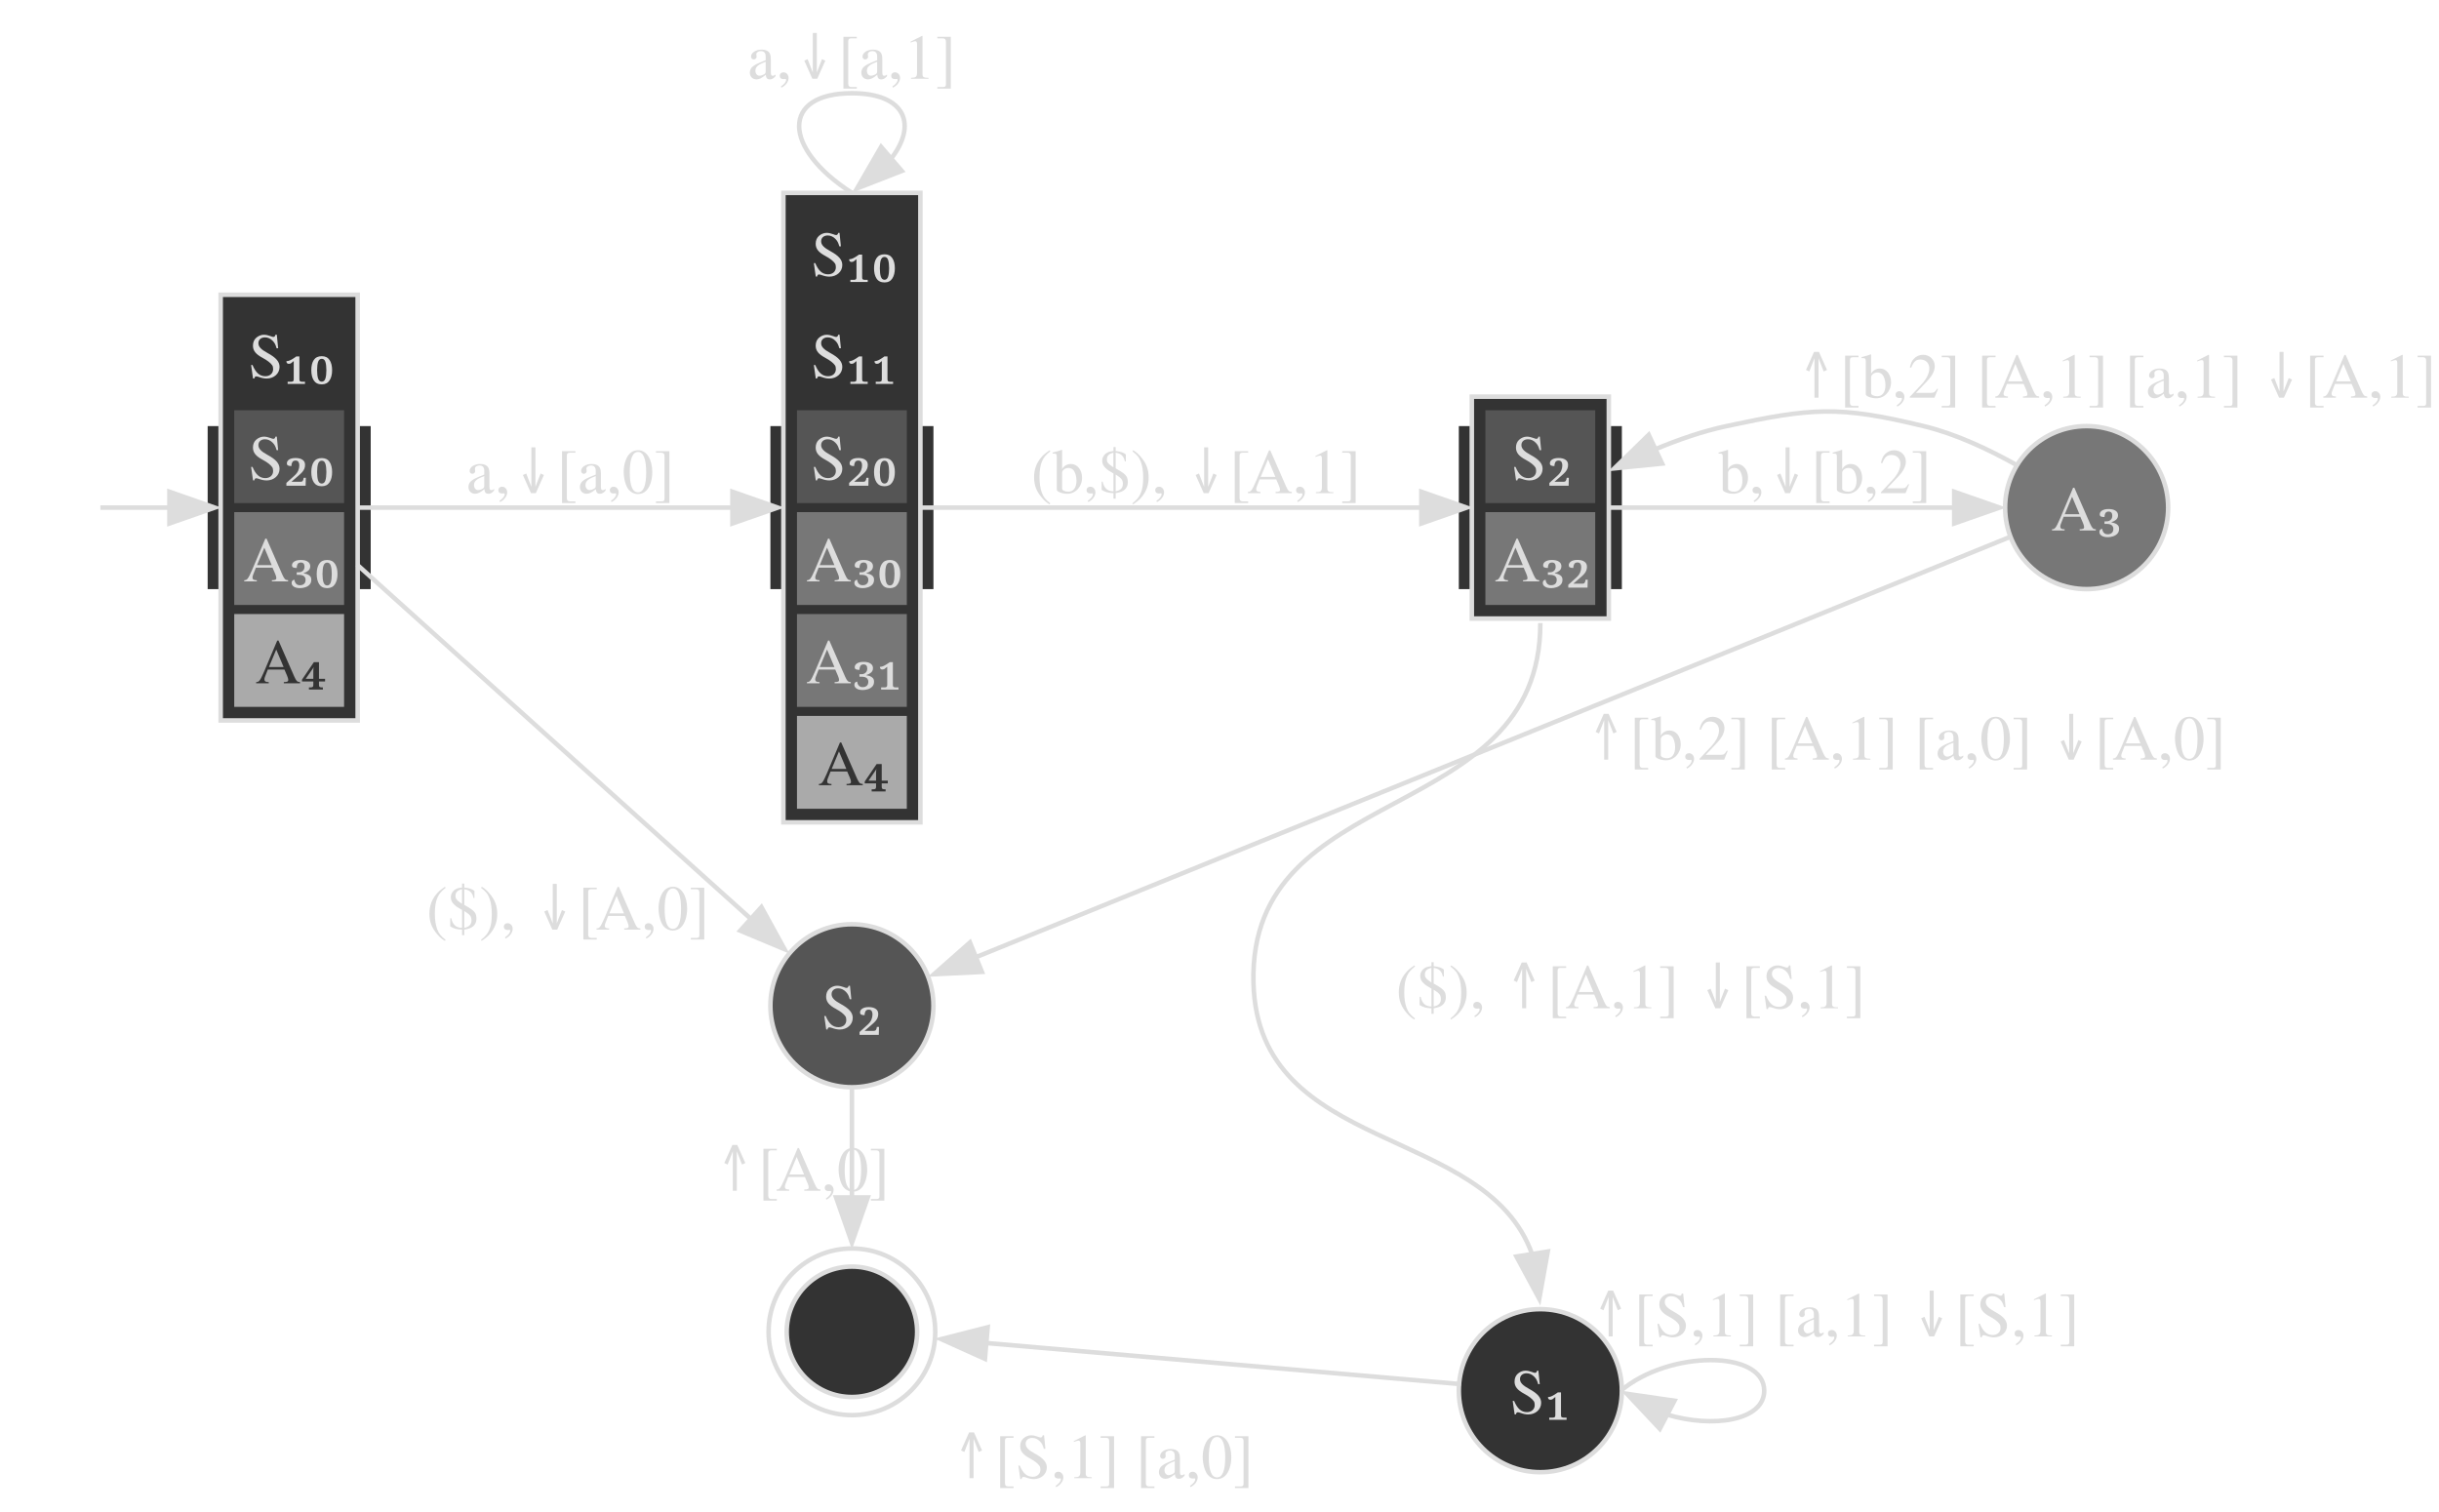
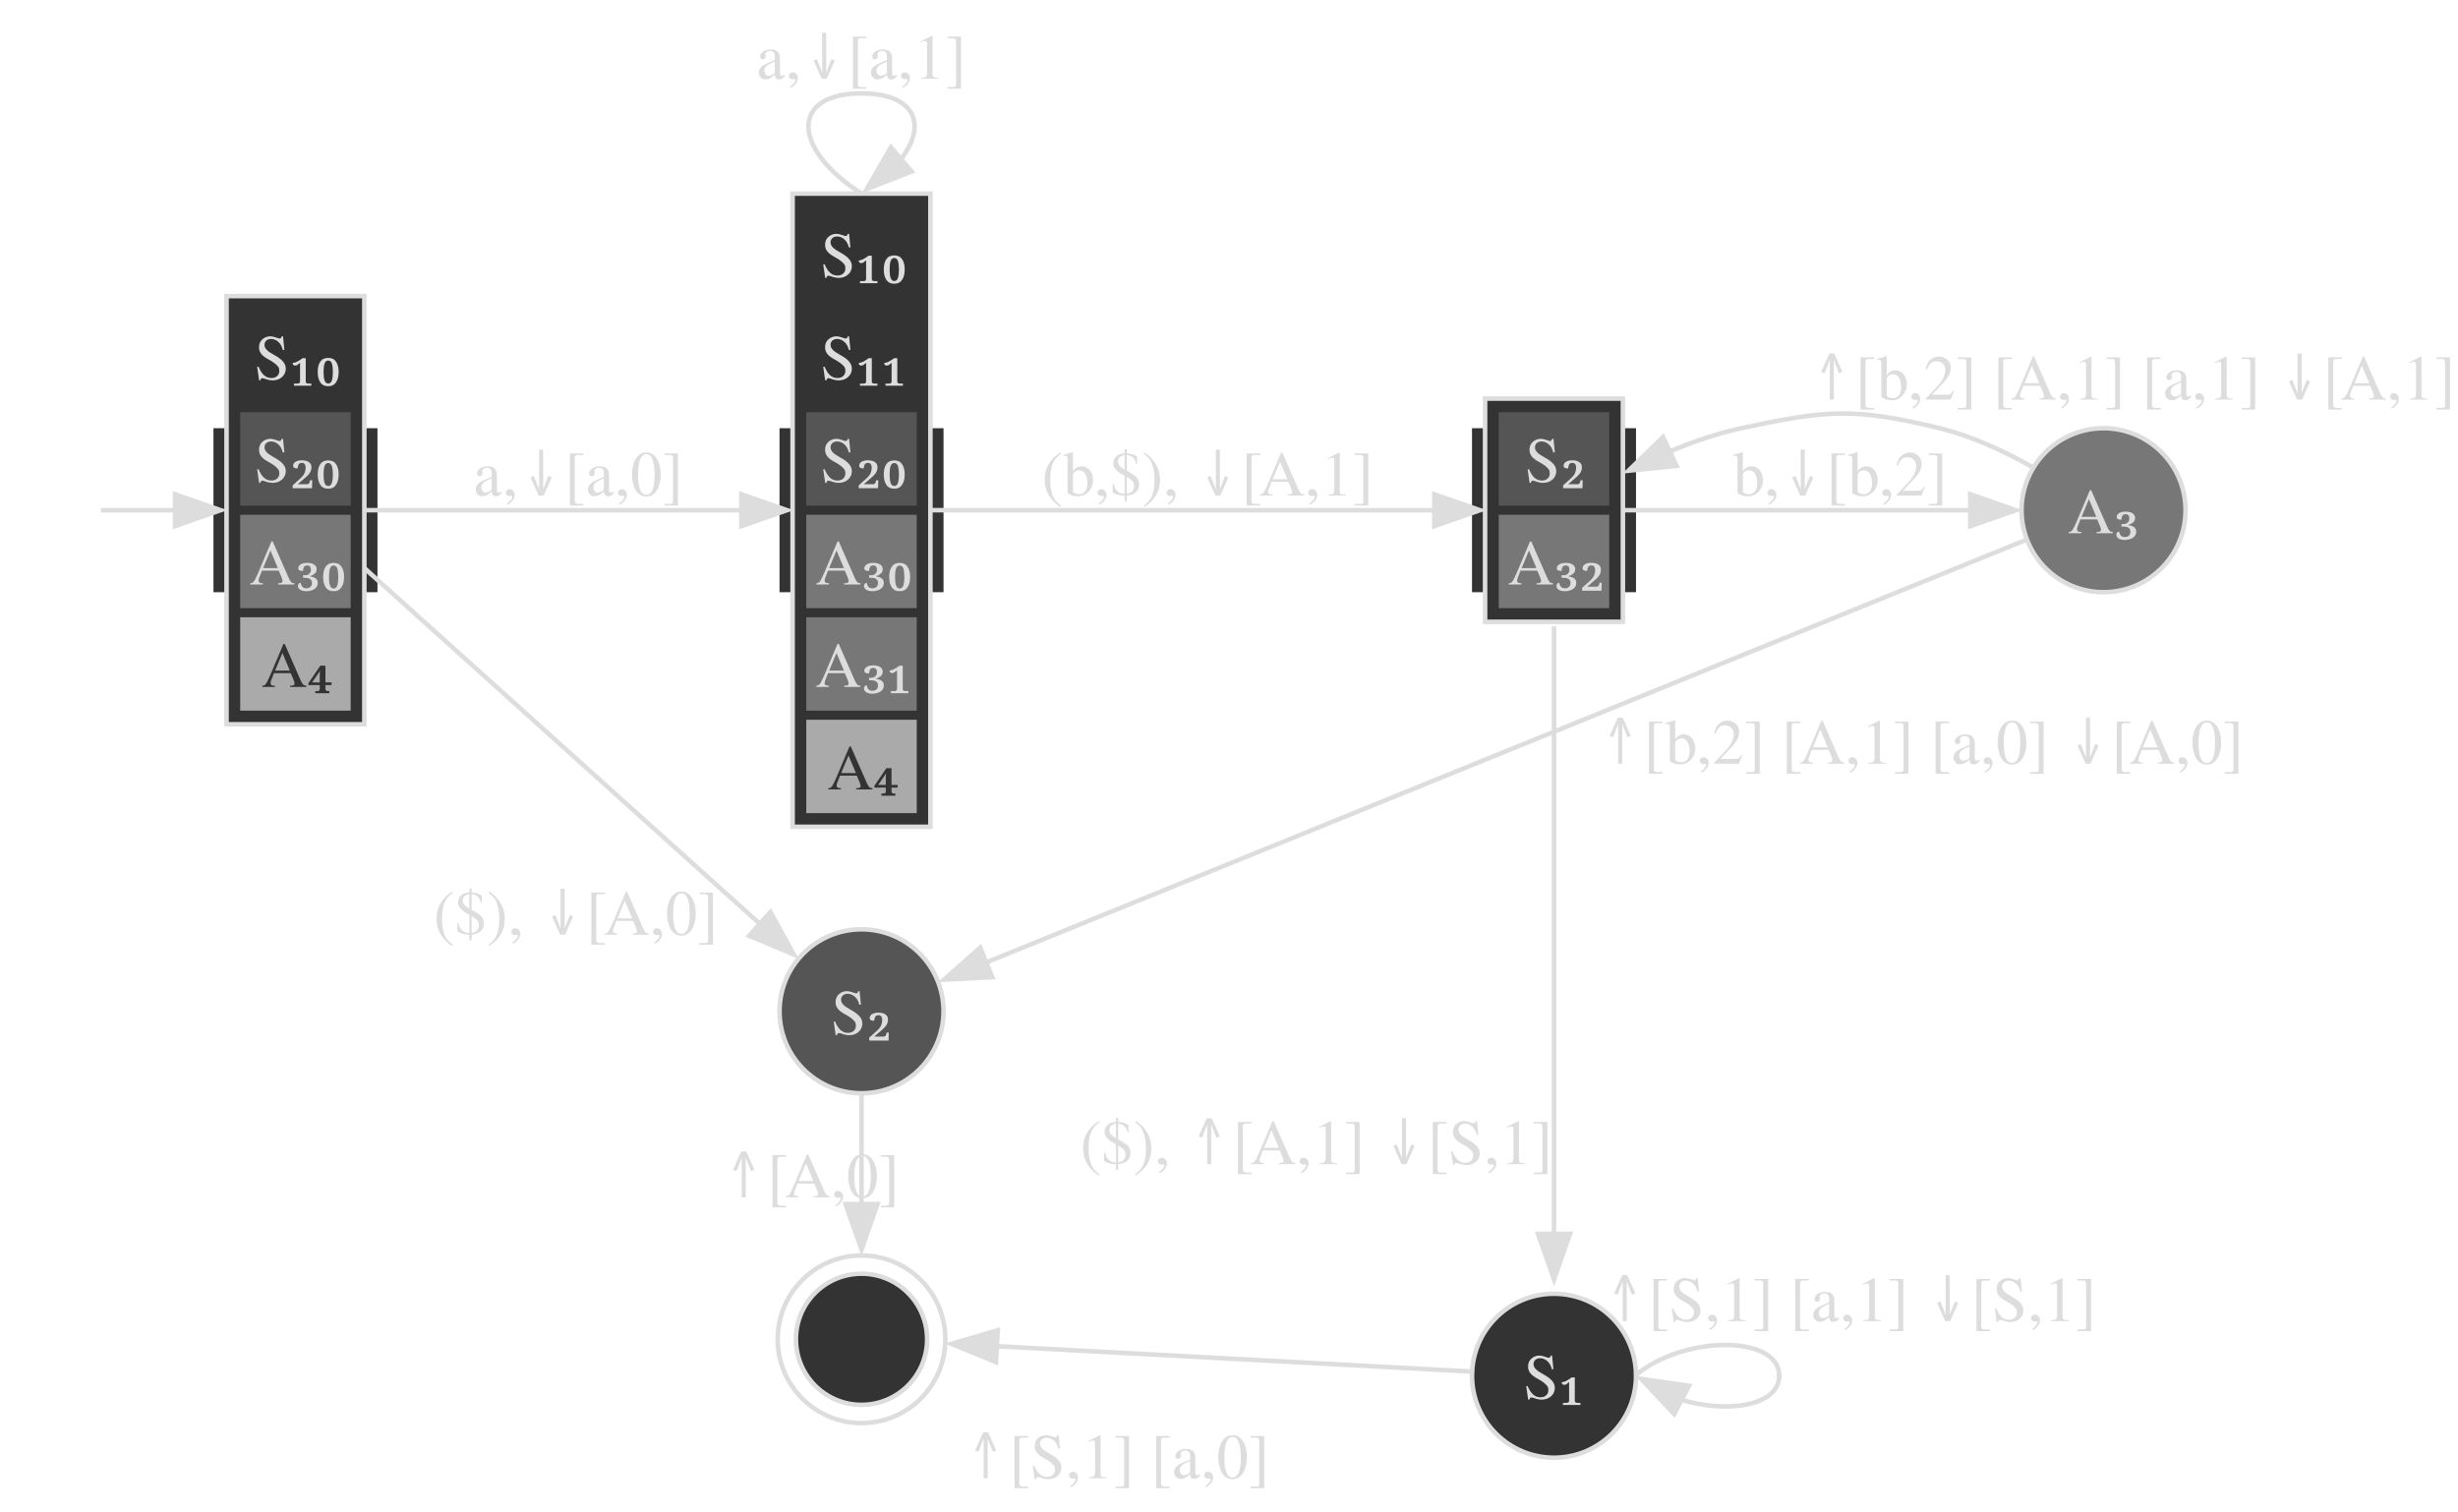
- <svg xmlns="http://www.w3.org/2000/svg" width="539pt" height="334pt" viewBox="0.00 0.00 538.52 333.52">
-   <g id="graph0" class="graph" transform="scale(1 1) rotate(0) translate(4 329.52)">
+ <svg xmlns="http://www.w3.org/2000/svg" width="540pt" height="332pt" viewBox="0.00 0.00 539.52 331.71">
+   <g id="graph0" class="graph" transform="scale(1 1) rotate(0) translate(4 327.71)">
    <g id="node1" class="node">
</g>
    <g id="node6" class="node">
-       <polygon fill="#333333" stroke="none" points="77.85,-235.52 41.85,-235.52 41.85,-199.52 77.85,-199.52 77.85,-235.52" />
-       <polygon fill="#333333" stroke="none" points="44.72,-170.52 44.72,-264.52 74.97,-264.52 74.97,-170.52 44.72,-170.52" />
-       <text text-anchor="start" x="50.85" y="-246.22" font-family="Times,serif" font-size="14.00" fill="#dddddd">S₁₀</text>
-       <polygon fill="#555555" stroke="none" points="47.72,-218.52 47.72,-239.02 71.97,-239.02 71.97,-218.52 47.72,-218.52" />
-       <text text-anchor="start" x="50.85" y="-223.72" font-family="Times,serif" font-size="14.00" fill="#dddddd">S₂₀</text>
-       <polygon fill="#777777" stroke="none" points="47.72,-196.02 47.72,-216.52 71.97,-216.52 71.97,-196.02 47.72,-196.02" />
-       <text text-anchor="start" x="49.72" y="-201.22" font-family="Times,serif" font-size="14.00" fill="#dddddd">A₃₀</text>
-       <polygon fill="#aaaaaa" stroke="none" points="47.72,-173.52 47.72,-194.02 71.97,-194.02 71.97,-173.52 47.72,-173.52" />
-       <text text-anchor="start" x="52.35" y="-178.72" font-family="Times,serif" font-size="14.00" fill="#333333">A₄</text>
-       <polygon fill="none" stroke="#dddddd" points="44.72,-170.52 44.72,-264.52 74.97,-264.52 74.97,-170.52 44.72,-170.52" />
+       <polygon fill="#333333" stroke="none" points="78.85,-233.71 42.85,-233.71 42.85,-197.71 78.85,-197.71 78.85,-233.71" />
+       <polygon fill="#333333" stroke="none" points="45.72,-168.71 45.72,-262.71 75.97,-262.71 75.97,-168.71 45.72,-168.71" />
+       <text text-anchor="start" x="51.85" y="-244.41" font-family="Times,serif" font-size="14.00" fill="#dddddd">S₁₀</text>
+       <polygon fill="#555555" stroke="none" points="48.72,-216.71 48.72,-237.21 72.97,-237.21 72.97,-216.71 48.72,-216.71" />
+       <text text-anchor="start" x="51.85" y="-221.91" font-family="Times,serif" font-size="14.00" fill="#dddddd">S₂₀</text>
+       <polygon fill="#777777" stroke="none" points="48.72,-194.21 48.72,-214.71 72.97,-214.71 72.97,-194.21 48.72,-194.21" />
+       <text text-anchor="start" x="50.72" y="-199.41" font-family="Times,serif" font-size="14.00" fill="#dddddd">A₃₀</text>
+       <polygon fill="#aaaaaa" stroke="none" points="48.72,-171.71 48.72,-192.21 72.97,-192.21 72.97,-171.71 48.72,-171.71" />
+       <text text-anchor="start" x="53.35" y="-176.91" font-family="Times,serif" font-size="14.00" fill="#333333">A₄</text>
+       <polygon fill="none" stroke="#dddddd" points="45.72,-168.71 45.72,-262.71 75.97,-262.71 75.97,-168.71 45.72,-168.71" />
    </g>
    <g id="edge1" class="edge">
-       <path fill="none" stroke="#dddddd" d="M18.16,-217.52C22.97,-217.52 28.3,-217.52 33.47,-217.52" />
-       <polygon fill="#dddddd" stroke="#dddddd" points="33.41,-221.02 43.41,-217.52 33.41,-214.02 33.41,-221.02" />
+       <path fill="none" stroke="#dddddd" d="M18.14,-215.71C23.26,-215.71 28.97,-215.71 34.48,-215.71" />
+       <polygon fill="#dddddd" stroke="#dddddd" points="34.4,-219.21 44.4,-215.71 34.4,-212.21 34.4,-219.21" />
    </g>
    <g id="node2" class="node">
-       <ellipse fill="#333333" stroke="#dddddd" cx="184.1" cy="-35.52" rx="14.4" ry="14.4" />
-       <ellipse fill="none" stroke="#dddddd" cx="184.1" cy="-35.52" rx="18.4" ry="18.4" />
+       <ellipse fill="#333333" stroke="#dddddd" cx="185.1" cy="-33.71" rx="14.4" ry="14.4" />
+       <ellipse fill="none" stroke="#dddddd" cx="185.1" cy="-33.71" rx="18.4" ry="18.4" />
    </g>
    <g id="node3" class="node">
-       <ellipse fill="#333333" stroke="#dddddd" cx="336.1" cy="-22.52" rx="18" ry="18" />
-       <text text-anchor="middle" x="336.1" y="-17.47" font-family="Times,serif" font-size="14.00" fill="#dddddd">S₁</text>
+       <ellipse fill="#333333" stroke="#dddddd" cx="337.1" cy="-25.71" rx="18" ry="18" />
+       <text text-anchor="middle" x="337.1" y="-20.66" font-family="Times,serif" font-size="14.00" fill="#dddddd">S₁</text>
    </g>
    <g id="edge8" class="edge">
-       <path fill="none" stroke="#dddddd" d="M318.55,-23.96C293.26,-26.15 244.7,-30.36 213.65,-33.05" />
-       <polygon fill="#dddddd" stroke="#dddddd" points="213.47,-29.55 203.81,-33.9 214.07,-36.52 213.47,-29.55" />
-       <text text-anchor="middle" x="239.18" y="-3.2" font-family="Times,serif" font-size="14.00" fill="#dddddd">↑[S,1] [a,0]</text>
+       <path fill="none" stroke="#dddddd" d="M319.55,-26.59C294.26,-27.94 245.7,-30.53 214.65,-32.19" />
+       <polygon fill="#dddddd" stroke="#dddddd" points="214.61,-28.69 204.81,-32.71 214.99,-35.68 214.61,-28.69" />
+       <text text-anchor="middle" x="241.02" y="-3.2" font-family="Times,serif" font-size="14.00" fill="#dddddd">↑[S,1] [a,0]</text>
    </g>
    <g id="edge7" class="edge">
-       <path fill="none" stroke="#dddddd" d="M353.89,-22.52C364.57,-31.52 385.53,-31.52 385.53,-22.52 385.53,-15.91 374.23,-14.16 363.99,-17.26" />
-       <polygon fill="#dddddd" stroke="#dddddd" points="362.48,-14.1 355.23,-21.82 365.72,-20.3 362.48,-14.1" />
-       <text text-anchor="middle" x="400.9" y="-34.5" font-family="Times,serif" font-size="14.00" fill="#dddddd"> ↑[S,1] [a,1] ↓[S,1]</text>
+       <path fill="none" stroke="#dddddd" d="M354.89,-25.71C365.57,-34.71 386.53,-34.71 386.53,-25.71 386.53,-19.1 375.23,-17.35 364.99,-20.44" />
+       <polygon fill="#dddddd" stroke="#dddddd" points="363.48,-17.28 356.23,-25.01 366.72,-23.49 363.48,-17.28" />
+       <text text-anchor="middle" x="401.9" y="-37.69" font-family="Times,serif" font-size="14.00" fill="#dddddd"> ↑[S,1] [a,1] ↓[S,1]</text>
    </g>
    <g id="node4" class="node">
-       <ellipse fill="#555555" stroke="#dddddd" cx="184.1" cy="-107.52" rx="18" ry="18" />
-       <text text-anchor="middle" x="184.1" y="-102.47" font-family="Times,serif" font-size="14.00" fill="#dddddd">S₂</text>
+       <ellipse fill="#555555" stroke="#dddddd" cx="185.1" cy="-105.71" rx="18" ry="18" />
+       <text text-anchor="middle" x="185.1" y="-100.66" font-family="Times,serif" font-size="14.00" fill="#dddddd">S₂</text>
    </g>
    <g id="edge9" class="edge">
-       <path fill="none" stroke="#dddddd" d="M184.1,-89.61C184.1,-82.17 184.1,-73.33 184.1,-64.98" />
-       <polygon fill="#dddddd" stroke="#dddddd" points="187.6,-65.2 184.1,-55.2 180.6,-65.2 187.6,-65.2" />
-       <text text-anchor="middle" x="172.85" y="-66.67" font-family="Times,serif" font-size="14.00" fill="#dddddd">↑[A,0]     </text>
+       <path fill="none" stroke="#dddddd" d="M185.1,-87.8C185.1,-80.35 185.1,-71.52 185.1,-63.17" />
+       <polygon fill="#dddddd" stroke="#dddddd" points="188.6,-63.39 185.1,-53.39 181.6,-63.39 188.6,-63.39" />
+       <text text-anchor="middle" x="173.85" y="-64.86" font-family="Times,serif" font-size="14.00" fill="#dddddd">↑[A,0]     </text>
    </g>
    <g id="node5" class="node">
-       <ellipse fill="#777777" stroke="#dddddd" cx="456.72" cy="-217.52" rx="18" ry="18" />
-       <text text-anchor="middle" x="456.72" y="-212.47" font-family="Times,serif" font-size="14.00" fill="#dddddd">A₃</text>
+       <ellipse fill="#777777" stroke="#dddddd" cx="457.72" cy="-215.71" rx="18" ry="18" />
+       <text text-anchor="middle" x="457.72" y="-210.66" font-family="Times,serif" font-size="14.00" fill="#dddddd">A₃</text>
    </g>
    <g id="edge12" class="edge">
-       <path fill="none" stroke="#dddddd" d="M439.96,-211.11C395.15,-192.9 266.74,-140.71 211.2,-118.13" />
-       <polygon fill="#dddddd" stroke="#dddddd" points="212.8,-115 202.22,-114.48 210.16,-121.49 212.8,-115" />
-       <text text-anchor="middle" x="416.58" y="-161.87" font-family="Times,serif" font-size="14.00" fill="#dddddd">↑[b,2] [A,1] [a,0] ↓[A,0]</text>
+       <path fill="none" stroke="#dddddd" d="M440.96,-209.3C396.15,-191.09 267.74,-138.9 212.2,-116.32" />
+       <polygon fill="#dddddd" stroke="#dddddd" points="213.8,-113.19 203.22,-112.67 211.16,-119.68 213.8,-113.19" />
+       <text text-anchor="middle" x="417.58" y="-160.06" font-family="Times,serif" font-size="14.00" fill="#dddddd">↑[b,2] [A,1] [a,0] ↓[A,0]</text>
    </g>
    <g id="node8" class="node">
-       <polygon fill="#333333" stroke="none" points="354.1,-235.52 318.1,-235.52 318.1,-199.52 354.1,-199.52 354.1,-235.52" />
-       <polygon fill="#333333" stroke="none" points="320.97,-193.02 320.97,-242.02 351.22,-242.02 351.22,-193.02 320.97,-193.02" />
-       <polygon fill="#555555" stroke="none" points="323.97,-218.52 323.97,-239.02 348.22,-239.02 348.22,-218.52 323.97,-218.52" />
-       <text text-anchor="start" x="329.72" y="-223.72" font-family="Times,serif" font-size="14.00" fill="#dddddd">S₂</text>
-       <polygon fill="#777777" stroke="none" points="323.97,-196.02 323.97,-216.52 348.22,-216.52 348.22,-196.02 323.97,-196.02" />
-       <text text-anchor="start" x="325.97" y="-201.22" font-family="Times,serif" font-size="14.00" fill="#dddddd">A₃₂</text>
-       <polygon fill="none" stroke="#dddddd" points="320.97,-193.02 320.97,-242.02 351.22,-242.02 351.22,-193.02 320.97,-193.02" />
+       <polygon fill="#333333" stroke="none" points="355.1,-233.71 319.1,-233.71 319.1,-197.71 355.1,-197.71 355.1,-233.71" />
+       <polygon fill="#333333" stroke="none" points="321.97,-191.21 321.97,-240.21 352.22,-240.21 352.22,-191.21 321.97,-191.21" />
+       <polygon fill="#555555" stroke="none" points="324.97,-216.71 324.97,-237.21 349.22,-237.21 349.22,-216.71 324.97,-216.71" />
+       <text text-anchor="start" x="330.72" y="-221.91" font-family="Times,serif" font-size="14.00" fill="#dddddd">S₂</text>
+       <polygon fill="#777777" stroke="none" points="324.97,-194.21 324.97,-214.71 349.22,-214.71 349.22,-194.21 324.97,-194.21" />
+       <text text-anchor="start" x="326.97" y="-199.41" font-family="Times,serif" font-size="14.00" fill="#dddddd">A₃₂</text>
+       <polygon fill="none" stroke="#dddddd" points="321.97,-191.21 321.97,-240.21 352.22,-240.21 352.22,-191.21 321.97,-191.21" />
    </g>
    <g id="edge11" class="edge">
-       <path fill="none" stroke="#dddddd" d="M441.34,-226.87C435.24,-230.31 427.89,-233.79 420.72,-235.52 401.93,-240.07 396.13,-239.57 377.22,-235.52 371.95,-234.4 366.54,-232.52 361.47,-230.4" />
-       <polygon fill="#dddddd" stroke="#dddddd" points="362.99,-227.25 352.45,-226.19 360.03,-233.59 362.99,-227.25" />
-       <text text-anchor="middle" x="463.02" y="-241.8" font-family="Times,serif" font-size="14.00" fill="#dddddd">↑[b,2] [A,1] [a,1] ↓[A,1]</text>
+       <path fill="none" stroke="#dddddd" d="M442.34,-225.06C436.24,-228.5 428.89,-231.98 421.72,-233.71 402.93,-238.26 397.13,-237.76 378.22,-233.71 372.95,-232.58 367.54,-230.71 362.47,-228.59" />
+       <polygon fill="#dddddd" stroke="#dddddd" points="363.99,-225.44 353.45,-224.38 361.03,-231.78 363.99,-225.44" />
+       <text text-anchor="middle" x="464.02" y="-239.99" font-family="Times,serif" font-size="14.00" fill="#dddddd">↑[b,2] [A,1] [a,1] ↓[A,1]</text>
    </g>
    <g id="edge3" class="edge">
-       <path fill="none" stroke="#dddddd" d="M74.87,-204.9C96.21,-185.7 136.97,-149.02 161.93,-126.57" />
-       <polygon fill="#dddddd" stroke="#dddddd" points="164.12,-129.3 169.22,-120.01 159.44,-124.1 164.12,-129.3" />
-       <text text-anchor="middle" x="121.43" y="-124.33" font-family="Times,serif" font-size="14.00" fill="#dddddd">($), ↓[A,0]</text>
+       <path fill="none" stroke="#dddddd" d="M75.87,-203.09C97.21,-183.89 137.97,-147.21 162.93,-124.76" />
+       <polygon fill="#dddddd" stroke="#dddddd" points="165.12,-127.49 170.22,-118.2 160.44,-122.29 165.12,-127.49" />
+       <text text-anchor="middle" x="122.43" y="-122.52" font-family="Times,serif" font-size="14.00" fill="#dddddd">($), ↓[A,0]</text>
    </g>
    <g id="node7" class="node">
-       <polygon fill="#333333" stroke="none" points="202.1,-235.52 166.1,-235.52 166.1,-199.52 202.1,-199.52 202.1,-235.52" />
-       <polygon fill="#333333" stroke="none" points="168.97,-148.02 168.97,-287.02 199.22,-287.02 199.22,-148.02 168.97,-148.02" />
-       <text text-anchor="start" x="175.1" y="-268.72" font-family="Times,serif" font-size="14.00" fill="#dddddd">S₁₀</text>
-       <text text-anchor="start" x="175.1" y="-246.22" font-family="Times,serif" font-size="14.00" fill="#dddddd">S₁₁</text>
-       <polygon fill="#555555" stroke="none" points="171.97,-218.52 171.97,-239.02 196.22,-239.02 196.22,-218.52 171.97,-218.52" />
-       <text text-anchor="start" x="175.1" y="-223.72" font-family="Times,serif" font-size="14.00" fill="#dddddd">S₂₀</text>
-       <polygon fill="#777777" stroke="none" points="171.97,-196.02 171.97,-216.52 196.22,-216.52 196.22,-196.02 171.97,-196.02" />
-       <text text-anchor="start" x="173.97" y="-201.22" font-family="Times,serif" font-size="14.00" fill="#dddddd">A₃₀</text>
-       <polygon fill="#777777" stroke="none" points="171.97,-173.52 171.97,-194.02 196.22,-194.02 196.22,-173.52 171.97,-173.52" />
-       <text text-anchor="start" x="173.97" y="-178.72" font-family="Times,serif" font-size="14.00" fill="#dddddd">A₃₁</text>
-       <polygon fill="#aaaaaa" stroke="none" points="171.97,-151.02 171.97,-171.52 196.22,-171.52 196.22,-151.02 171.97,-151.02" />
-       <text text-anchor="start" x="176.6" y="-156.22" font-family="Times,serif" font-size="14.00" fill="#333333">A₄</text>
-       <polygon fill="none" stroke="#dddddd" points="168.97,-148.02 168.97,-287.02 199.22,-287.02 199.22,-148.02 168.97,-148.02" />
+       <polygon fill="#333333" stroke="none" points="203.1,-233.71 167.1,-233.71 167.1,-197.71 203.1,-197.71 203.1,-233.71" />
+       <polygon fill="#333333" stroke="none" points="169.97,-146.21 169.97,-285.21 200.22,-285.21 200.22,-146.21 169.97,-146.21" />
+       <text text-anchor="start" x="176.1" y="-266.91" font-family="Times,serif" font-size="14.00" fill="#dddddd">S₁₀</text>
+       <text text-anchor="start" x="176.1" y="-244.41" font-family="Times,serif" font-size="14.00" fill="#dddddd">S₁₁</text>
+       <polygon fill="#555555" stroke="none" points="172.97,-216.71 172.97,-237.21 197.22,-237.21 197.22,-216.71 172.97,-216.71" />
+       <text text-anchor="start" x="176.1" y="-221.91" font-family="Times,serif" font-size="14.00" fill="#dddddd">S₂₀</text>
+       <polygon fill="#777777" stroke="none" points="172.97,-194.21 172.97,-214.71 197.22,-214.71 197.22,-194.21 172.97,-194.21" />
+       <text text-anchor="start" x="174.97" y="-199.41" font-family="Times,serif" font-size="14.00" fill="#dddddd">A₃₀</text>
+       <polygon fill="#777777" stroke="none" points="172.97,-171.71 172.97,-192.21 197.22,-192.21 197.22,-171.71 172.97,-171.71" />
+       <text text-anchor="start" x="174.97" y="-176.91" font-family="Times,serif" font-size="14.00" fill="#dddddd">A₃₁</text>
+       <polygon fill="#aaaaaa" stroke="none" points="172.97,-149.21 172.97,-169.71 197.22,-169.71 197.22,-149.21 172.97,-149.21" />
+       <text text-anchor="start" x="177.6" y="-154.41" font-family="Times,serif" font-size="14.00" fill="#333333">A₄</text>
+       <polygon fill="none" stroke="#dddddd" points="169.97,-146.21 169.97,-285.21 200.22,-285.21 200.22,-146.21 169.97,-146.21" />
    </g>
    <g id="edge2" class="edge">
-       <path fill="none" stroke="#dddddd" d="M74.87,-217.52C95.13,-217.52 132.93,-217.52 158.05,-217.52" />
-       <polygon fill="#dddddd" stroke="#dddddd" points="157.72,-221.02 167.72,-217.52 157.72,-214.02 157.72,-221.02" />
-       <text text-anchor="middle" x="121.97" y="-220.72" font-family="Times,serif" font-size="14.00" fill="#dddddd">a,↓[a,0]</text>
+       <path fill="none" stroke="#dddddd" d="M75.87,-215.71C96.13,-215.71 133.93,-215.71 159.05,-215.71" />
+       <polygon fill="#dddddd" stroke="#dddddd" points="158.72,-219.21 168.72,-215.71 158.72,-212.21 158.72,-219.21" />
+       <text text-anchor="middle" x="122.97" y="-218.91" font-family="Times,serif" font-size="14.00" fill="#dddddd">a,↓[a,0]</text>
    </g>
    <g id="edge4" class="edge">
-       <path fill="none" stroke="#dddddd" d="M184.1,-287.02C168.56,-297.02 168.56,-309.02 184.1,-309.02 195.99,-309.02 198.77,-301.99 192.46,-294.2" />
-       <polygon fill="#dddddd" stroke="#dddddd" points="195.11,-291.87 185.24,-288.01 190.55,-297.18 195.11,-291.87" />
-       <text text-anchor="middle" x="184.1" y="-312.22" font-family="Times,serif" font-size="14.00" fill="#dddddd">a,↓[a,1]</text>
+       <path fill="none" stroke="#dddddd" d="M185.1,-285.21C169.56,-295.21 169.56,-307.21 185.1,-307.21 196.99,-307.21 199.77,-300.18 193.46,-292.39" />
+       <polygon fill="#dddddd" stroke="#dddddd" points="196.11,-290.06 186.24,-286.2 191.55,-295.37 196.11,-290.06" />
+       <text text-anchor="middle" x="185.1" y="-310.41" font-family="Times,serif" font-size="14.00" fill="#dddddd">a,↓[a,1]</text>
    </g>
    <g id="edge5" class="edge">
-       <path fill="none" stroke="#dddddd" d="M199.21,-217.52C224.57,-217.52 278.19,-217.52 309.97,-217.52" />
-       <polygon fill="#dddddd" stroke="#dddddd" points="309.83,-221.02 319.83,-217.52 309.83,-214.02 309.83,-221.02" />
-       <text text-anchor="middle" x="260.1" y="-220.72" font-family="Times,serif" font-size="14.00" fill="#dddddd">(b,$), ↓[A,1]</text>
+       <path fill="none" stroke="#dddddd" d="M200.21,-215.71C225.57,-215.71 279.19,-215.71 310.97,-215.71" />
+       <polygon fill="#dddddd" stroke="#dddddd" points="310.83,-219.21 320.83,-215.71 310.83,-212.21 310.83,-219.21" />
+       <text text-anchor="middle" x="261.1" y="-218.91" font-family="Times,serif" font-size="14.00" fill="#dddddd">(b,$), ↓[A,1]</text>
    </g>
    <g id="edge10" class="edge">
-       <path fill="none" stroke="#dddddd" d="M336.1,-192.02C336.1,-146.85 271.54,-157.68 272.76,-112.52 273.79,-74.48 324.09,-81.51 334.3,-52.61" />
-       <polygon fill="#dddddd" stroke="#dddddd" points="337.74,-53.24 335.86,-42.81 330.83,-52.14 337.74,-53.24" />
-       <text text-anchor="middle" x="356.08" y="-106.96" font-family="Times,serif" font-size="14.00" fill="#dddddd">($), ↑[A,1] ↓[S,1]  </text>
+       <path fill="none" stroke="#dddddd" d="M337.1,-56.52C337.1,-111.85 337.1,-129.72 337.1,-190.21" />
+       <polygon fill="#dddddd" stroke="#dddddd" points="340.6,-56.84 337.1,-46.84 333.6,-56.84 340.6,-56.84" />
+       <text text-anchor="middle" x="284.97" y="-72.14" font-family="Times,serif" font-size="14.00" fill="#dddddd">($), ↑[A,1] ↓[S,1]  </text>
    </g>
    <g id="edge6" class="edge">
-       <path fill="none" stroke="#dddddd" d="M351.17,-217.52C369.96,-217.52 403.68,-217.52 427.75,-217.52" />
-       <polygon fill="#dddddd" stroke="#dddddd" points="427.48,-221.02 437.48,-217.52 427.48,-214.02 427.48,-221.02" />
-       <text text-anchor="middle" x="398.97" y="-220.72" font-family="Times,serif" font-size="14.00" fill="#dddddd">b,↓[b,2]</text>
+       <path fill="none" stroke="#dddddd" d="M352.17,-215.71C370.96,-215.71 404.68,-215.71 428.75,-215.71" />
+       <polygon fill="#dddddd" stroke="#dddddd" points="428.48,-219.21 438.48,-215.71 428.48,-212.21 428.48,-219.21" />
+       <text text-anchor="middle" x="399.97" y="-218.91" font-family="Times,serif" font-size="14.00" fill="#dddddd">b,↓[b,2]</text>
    </g>
  </g>
</svg>
